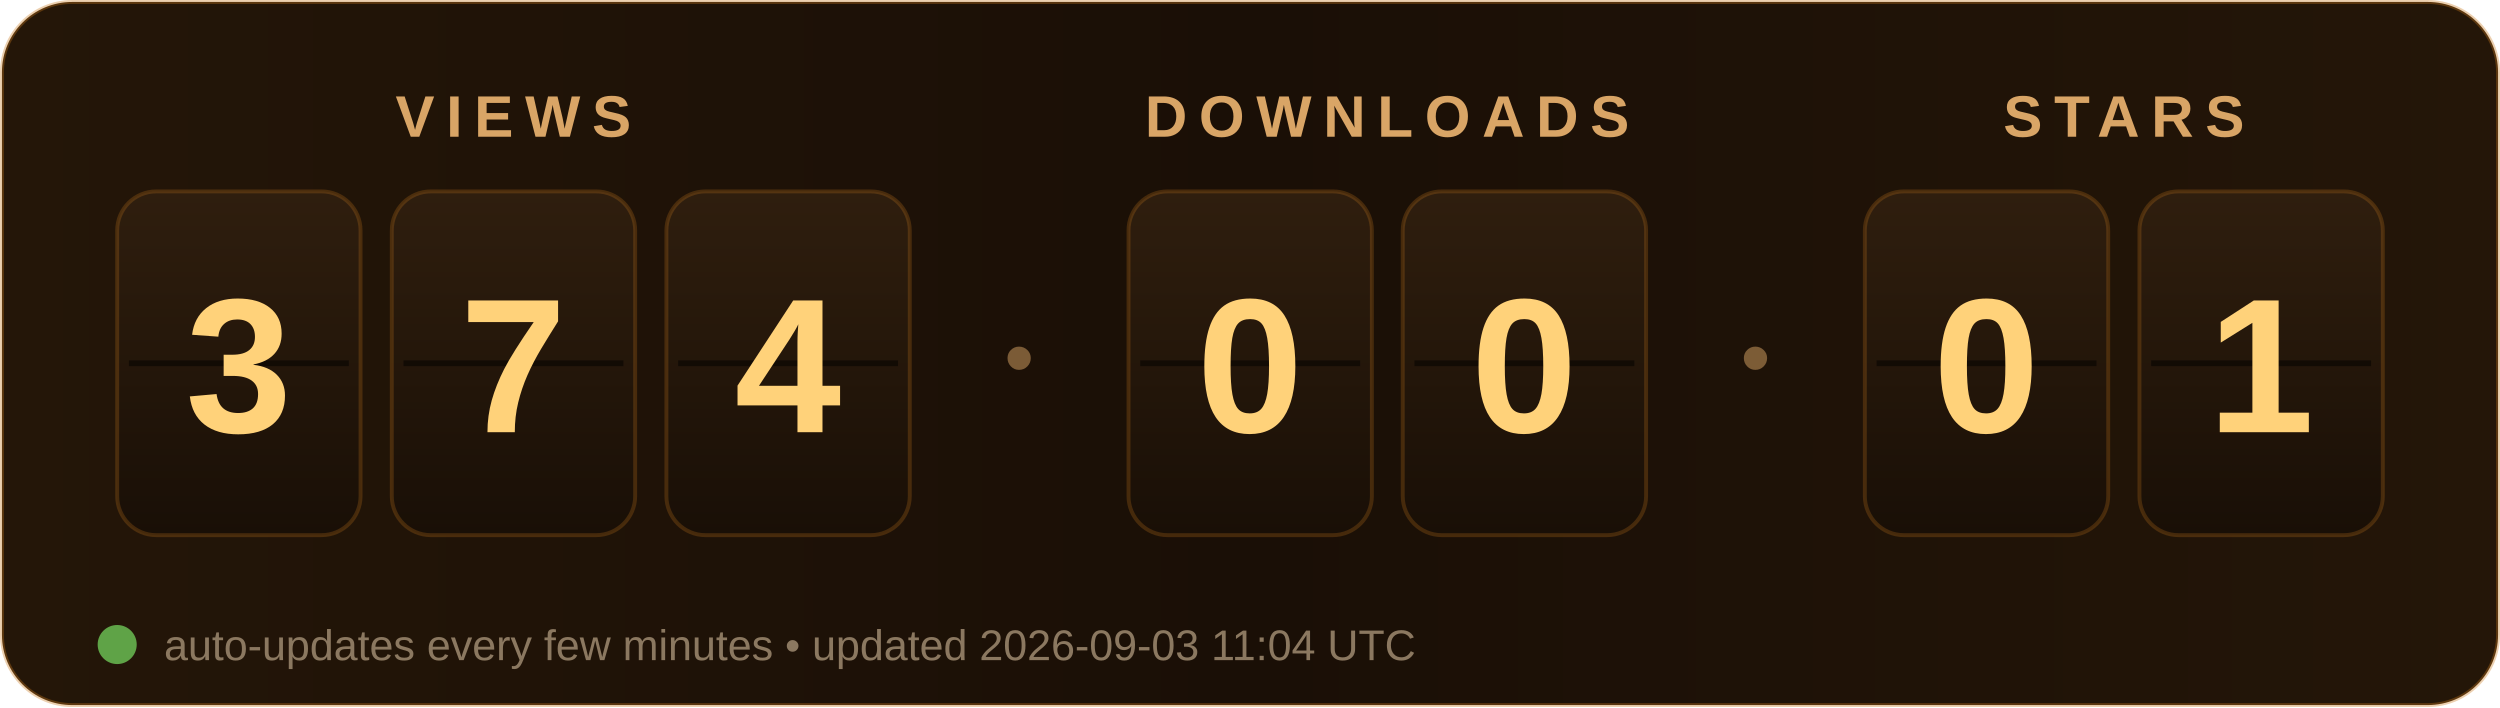
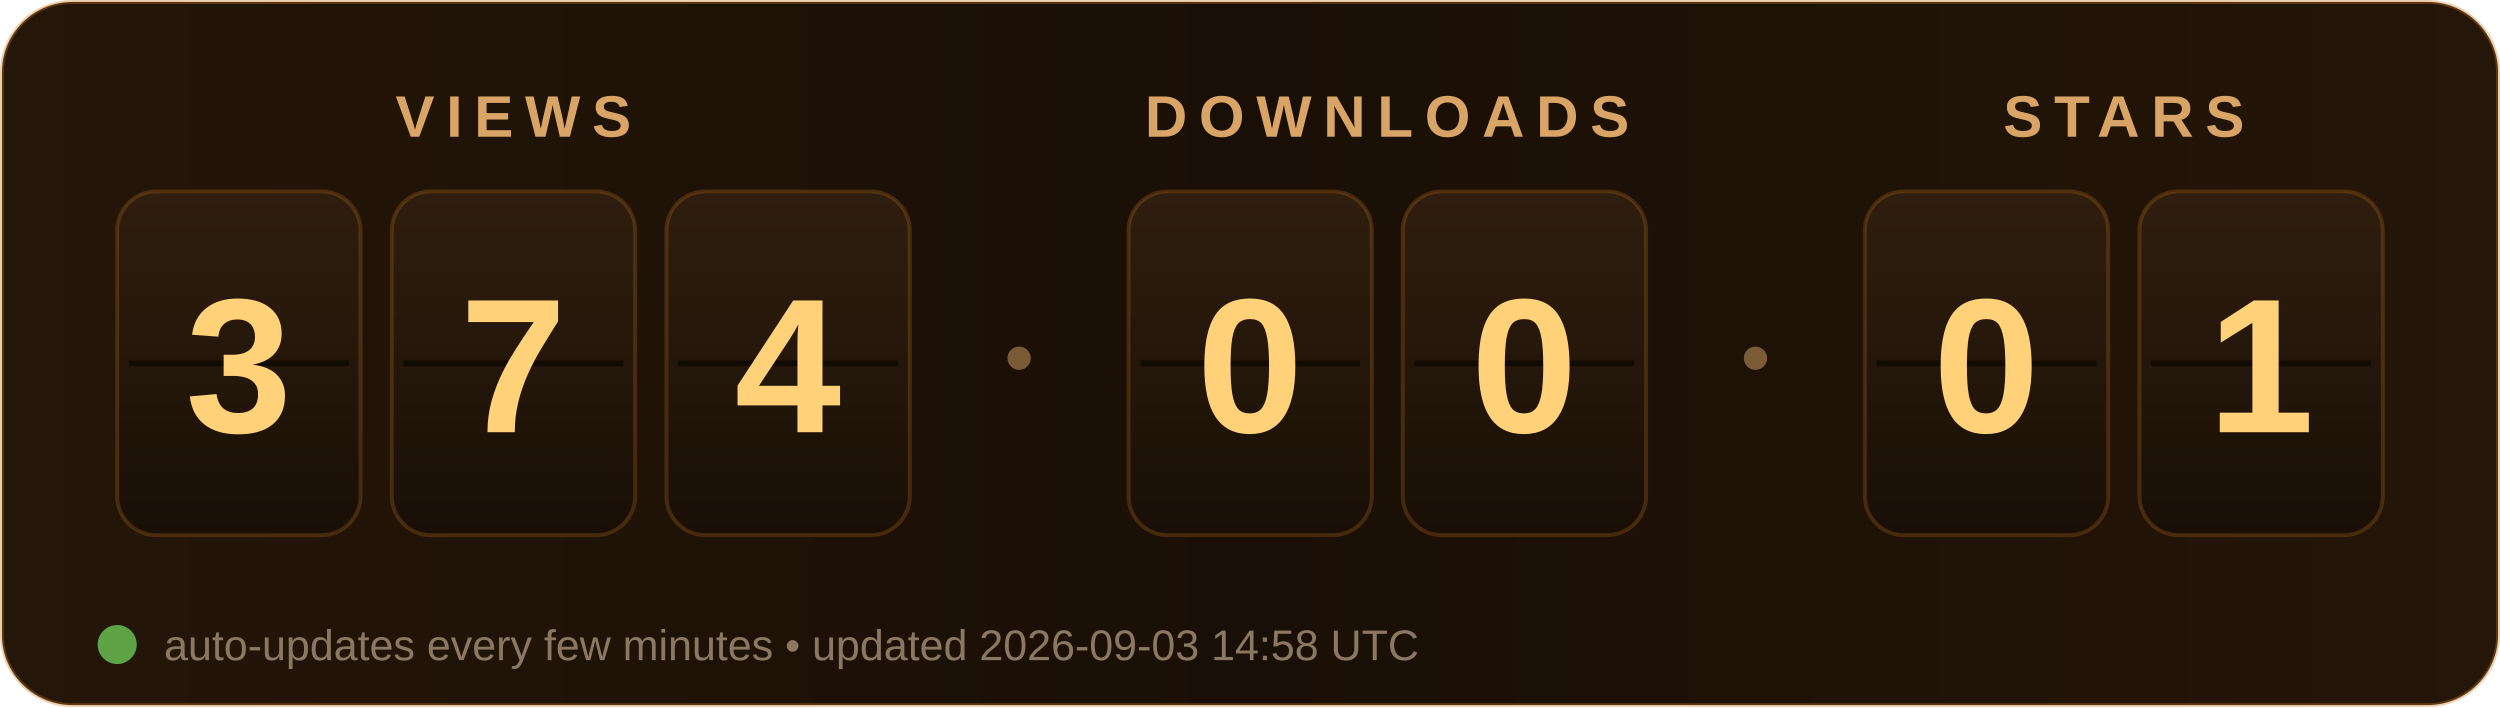
- <svg xmlns="http://www.w3.org/2000/svg" width="640" height="181" viewBox="0 0 640 181" role="img" aria-label="MelonDMA live stats — total views: 374 (tracked since 2026-08-18, GitHub only retains 14 days per API call so earlier history can't be recovered), total downloads: 0, GitHub stars: 1. Updated 2026-09-03 11:04 UTC.">
+ <svg xmlns="http://www.w3.org/2000/svg" width="640" height="181" viewBox="0 0 640 181" role="img" aria-label="MelonDMA live stats — total views: 374 (tracked since 2026-08-18, GitHub only retains 14 days per API call so earlier history can't be recovered), total downloads: 0, GitHub stars: 1. Updated 2026-09-03 14:58 UTC.">
  <defs>
    <linearGradient id="boardBg" x1="0" y1="0" x2="640" y2="0" gradientUnits="userSpaceOnUse">
      <stop offset="0" stop-color="#241608" />
      <stop offset="0.5" stop-color="#1a0f06" />
      <stop offset="1" stop-color="#241608" />
    </linearGradient>
    <linearGradient id="tileBg" x1="0" y1="0" x2="0" y2="88" gradientUnits="userSpaceOnUse">
      <stop offset="0" stop-color="#2f1e0e" />
      <stop offset="1" stop-color="#190f06" />
    </linearGradient>
  </defs>
  <rect x="0.5" y="0.5" width="639" height="180" rx="18" fill="url(#boardBg)" stroke="#C97A1E" stroke-opacity="0.35" />
  <text x="131.4" y="35" text-anchor="middle" font-family="Arial, Helvetica, sans-serif" font-weight="700" font-size="15" letter-spacing="3" fill="#D9A566">VIEWS</text>
  <g transform="translate(30.0,49)">
    <rect width="62.3" height="88" rx="10" fill="url(#tileBg)" stroke="#C97A1E" stroke-opacity="0.25" />
    <line x1="3" y1="44" x2="59.3" y2="44" stroke="#0f0904" stroke-width="1.5" opacity="0.85" />
    <text x="31.1" y="61.64" text-anchor="middle" font-family="Arial, Helvetica, sans-serif" font-weight="900" font-size="49" fill="#FFD27A">3</text>
    <rect x="0" y="44" width="62.3" height="0" rx="10" fill="#3a2410">
      <animate attributeName="height" values="0;88;0" keyTimes="0;0.55;1" dur="0.7s" begin="0.15s" calcMode="spline" keySplines="0.3 0.7 0.3 1;0.3 0 0.7 1" />
      <animate attributeName="y" values="44;0;44" keyTimes="0;0.55;1" dur="0.7s" begin="0.15s" calcMode="spline" keySplines="0.3 0.7 0.3 1;0.3 0 0.7 1" />
    </rect>
  </g>
  <g transform="translate(100.3,49)">
    <rect width="62.3" height="88" rx="10" fill="url(#tileBg)" stroke="#C97A1E" stroke-opacity="0.25" />
    <line x1="3" y1="44" x2="59.3" y2="44" stroke="#0f0904" stroke-width="1.5" opacity="0.85" />
    <text x="31.1" y="61.64" text-anchor="middle" font-family="Arial, Helvetica, sans-serif" font-weight="900" font-size="49" fill="#FFD27A">7</text>
    <rect x="0" y="44" width="62.3" height="0" rx="10" fill="#3a2410">
      <animate attributeName="height" values="0;88;0" keyTimes="0;0.55;1" dur="0.7s" begin="0.24s" calcMode="spline" keySplines="0.3 0.7 0.3 1;0.3 0 0.7 1" />
      <animate attributeName="y" values="44;0;44" keyTimes="0;0.55;1" dur="0.7s" begin="0.24s" calcMode="spline" keySplines="0.3 0.7 0.3 1;0.3 0 0.7 1" />
    </rect>
  </g>
  <g transform="translate(170.6,49)">
    <rect width="62.3" height="88" rx="10" fill="url(#tileBg)" stroke="#C97A1E" stroke-opacity="0.25" />
    <line x1="3" y1="44" x2="59.3" y2="44" stroke="#0f0904" stroke-width="1.5" opacity="0.85" />
    <text x="31.1" y="61.64" text-anchor="middle" font-family="Arial, Helvetica, sans-serif" font-weight="900" font-size="49" fill="#FFD27A">4</text>
    <rect x="0" y="44" width="62.3" height="0" rx="10" fill="#3a2410">
      <animate attributeName="height" values="0;88;0" keyTimes="0;0.55;1" dur="0.7s" begin="0.33s" calcMode="spline" keySplines="0.3 0.7 0.3 1;0.3 0 0.7 1" />
      <animate attributeName="y" values="44;0;44" keyTimes="0;0.55;1" dur="0.7s" begin="0.33s" calcMode="spline" keySplines="0.3 0.7 0.3 1;0.3 0 0.7 1" />
    </rect>
  </g>
  <text x="355.1" y="35" text-anchor="middle" font-family="Arial, Helvetica, sans-serif" font-weight="700" font-size="15" letter-spacing="3" fill="#D9A566">DOWNLOADS</text>
  <g transform="translate(288.9,49)">
    <rect width="62.3" height="88" rx="10" fill="url(#tileBg)" stroke="#C97A1E" stroke-opacity="0.25" />
    <line x1="3" y1="44" x2="59.3" y2="44" stroke="#0f0904" stroke-width="1.5" opacity="0.85" />
    <text x="31.1" y="61.64" text-anchor="middle" font-family="Arial, Helvetica, sans-serif" font-weight="900" font-size="49" fill="#FFD27A">0</text>
    <rect x="0" y="44" width="62.3" height="0" rx="10" fill="#3a2410">
      <animate attributeName="height" values="0;88;0" keyTimes="0;0.55;1" dur="0.7s" begin="0.42s" calcMode="spline" keySplines="0.3 0.7 0.3 1;0.3 0 0.7 1" />
      <animate attributeName="y" values="44;0;44" keyTimes="0;0.55;1" dur="0.7s" begin="0.42s" calcMode="spline" keySplines="0.3 0.7 0.3 1;0.3 0 0.7 1" />
    </rect>
  </g>
  <g transform="translate(359.1,49)">
    <rect width="62.3" height="88" rx="10" fill="url(#tileBg)" stroke="#C97A1E" stroke-opacity="0.25" />
    <line x1="3" y1="44" x2="59.3" y2="44" stroke="#0f0904" stroke-width="1.5" opacity="0.85" />
    <text x="31.1" y="61.64" text-anchor="middle" font-family="Arial, Helvetica, sans-serif" font-weight="900" font-size="49" fill="#FFD27A">0</text>
    <rect x="0" y="44" width="62.3" height="0" rx="10" fill="#3a2410">
      <animate attributeName="height" values="0;88;0" keyTimes="0;0.55;1" dur="0.7s" begin="0.51s" calcMode="spline" keySplines="0.3 0.7 0.3 1;0.3 0 0.7 1" />
      <animate attributeName="y" values="44;0;44" keyTimes="0;0.55;1" dur="0.7s" begin="0.51s" calcMode="spline" keySplines="0.3 0.7 0.3 1;0.3 0 0.7 1" />
    </rect>
  </g>
  <text x="543.7" y="35" text-anchor="middle" font-family="Arial, Helvetica, sans-serif" font-weight="700" font-size="15" letter-spacing="3" fill="#D9A566">STARS</text>
  <g transform="translate(477.4,49)">
    <rect width="62.3" height="88" rx="10" fill="url(#tileBg)" stroke="#C97A1E" stroke-opacity="0.25" />
    <line x1="3" y1="44" x2="59.3" y2="44" stroke="#0f0904" stroke-width="1.5" opacity="0.85" />
    <text x="31.1" y="61.64" text-anchor="middle" font-family="Arial, Helvetica, sans-serif" font-weight="900" font-size="49" fill="#FFD27A">0</text>
    <rect x="0" y="44" width="62.3" height="0" rx="10" fill="#3a2410">
      <animate attributeName="height" values="0;88;0" keyTimes="0;0.55;1" dur="0.7s" begin="0.60s" calcMode="spline" keySplines="0.3 0.7 0.3 1;0.3 0 0.7 1" />
      <animate attributeName="y" values="44;0;44" keyTimes="0;0.55;1" dur="0.7s" begin="0.60s" calcMode="spline" keySplines="0.3 0.7 0.3 1;0.3 0 0.7 1" />
    </rect>
  </g>
  <g transform="translate(547.7,49)">
    <rect width="62.3" height="88" rx="10" fill="url(#tileBg)" stroke="#C97A1E" stroke-opacity="0.25" />
    <line x1="3" y1="44" x2="59.3" y2="44" stroke="#0f0904" stroke-width="1.5" opacity="0.85" />
    <text x="31.1" y="61.64" text-anchor="middle" font-family="Arial, Helvetica, sans-serif" font-weight="900" font-size="49" fill="#FFD27A">1</text>
    <rect x="0" y="44" width="62.3" height="0" rx="10" fill="#3a2410">
      <animate attributeName="height" values="0;88;0" keyTimes="0;0.55;1" dur="0.7s" begin="0.69s" calcMode="spline" keySplines="0.3 0.7 0.3 1;0.3 0 0.7 1" />
      <animate attributeName="y" values="44;0;44" keyTimes="0;0.55;1" dur="0.7s" begin="0.69s" calcMode="spline" keySplines="0.3 0.7 0.3 1;0.3 0 0.7 1" />
    </rect>
  </g>
  <text x="260.9" y="99" text-anchor="middle" font-family="Arial, Helvetica, sans-serif" font-size="22" fill="#D9A566" opacity="0.5">•</text>
  <text x="449.4" y="99" text-anchor="middle" font-family="Arial, Helvetica, sans-serif" font-size="22" fill="#D9A566" opacity="0.5">•</text>
  <circle cx="30" cy="165" r="5" fill="#5FA347">
    <animate attributeName="opacity" values="1;0.35;1" dur="1.8s" repeatCount="indefinite" />
  </circle>
-   <text x="42" y="169" font-family="Arial, Helvetica, sans-serif" font-size="11" fill="#8B7860">auto-updates every few minutes • updated 2026-09-03 11:04 UTC</text>
+   <text x="42" y="169" font-family="Arial, Helvetica, sans-serif" font-size="11" fill="#8B7860">auto-updates every few minutes • updated 2026-09-03 14:58 UTC</text>
</svg>
